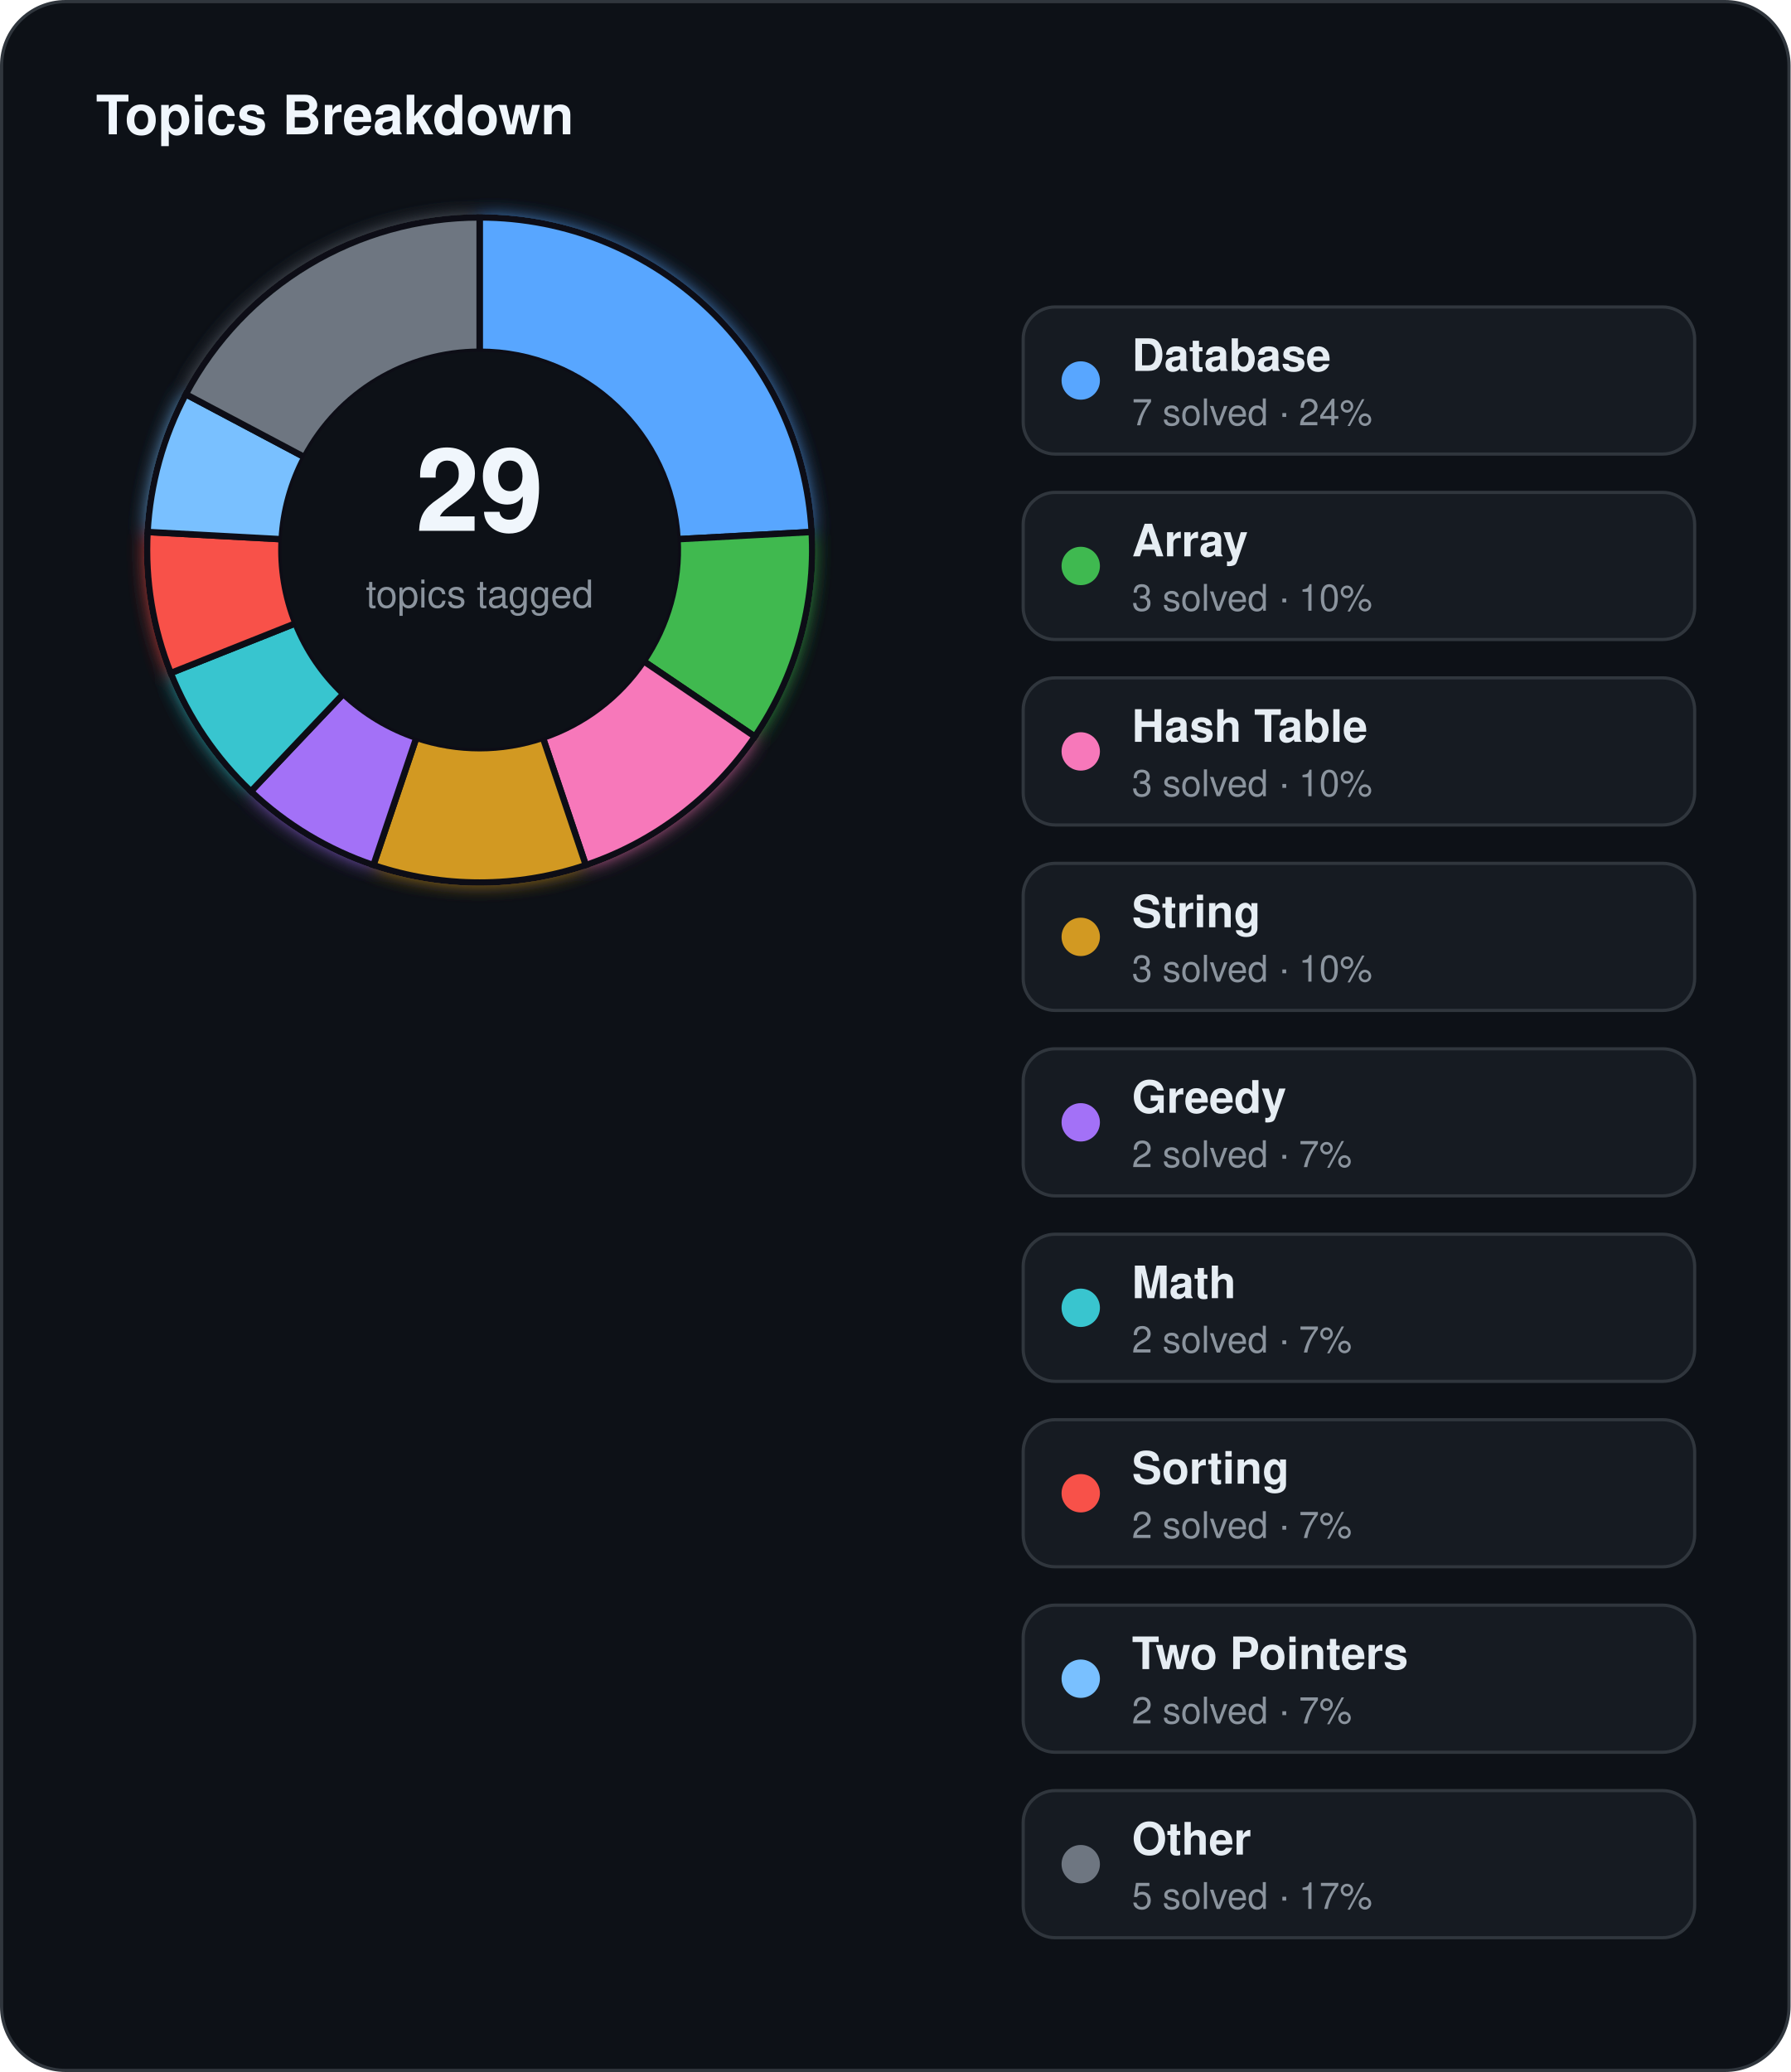
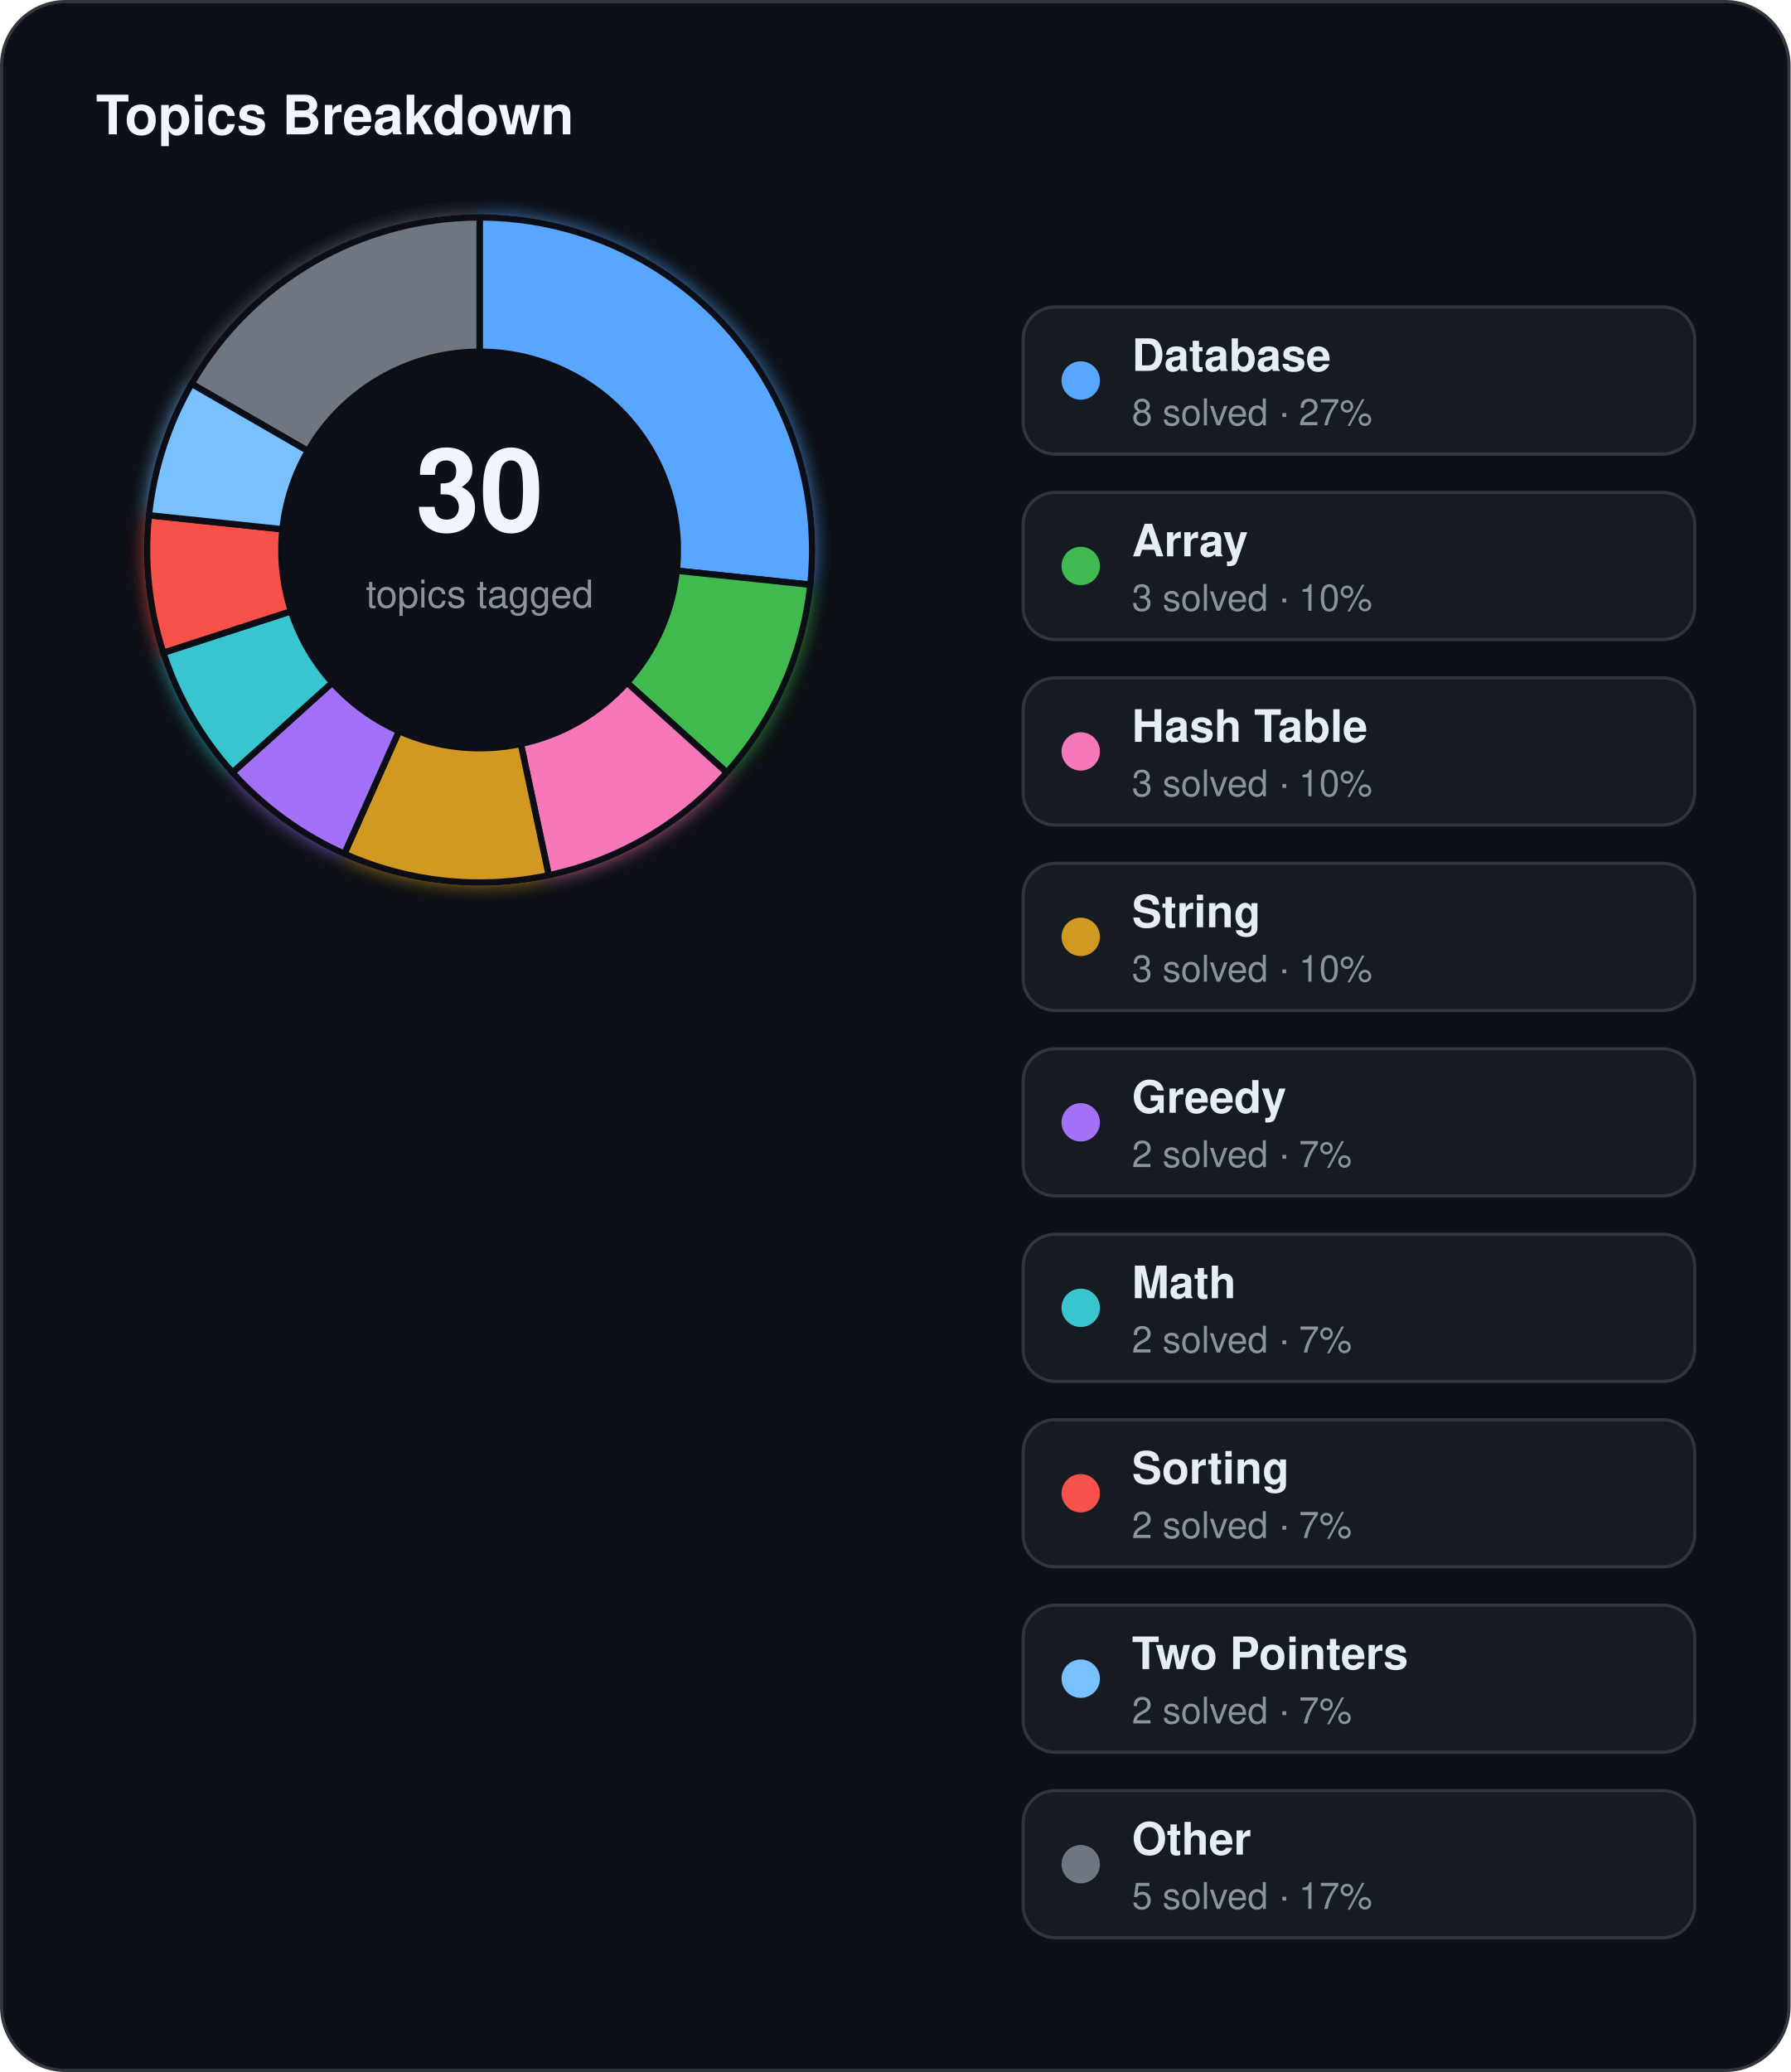
<svg xmlns="http://www.w3.org/2000/svg" width="560" height="648" viewBox="0 0 560 648">
  <defs>
    <filter id="topics-glow" x="-60%" y="-60%" width="220%" height="220%">
      <feGaussianBlur stdDeviation="3" result="blur" />
      <feMerge>
        <feMergeNode in="blur" />
        <feMergeNode in="SourceGraphic" />
      </feMerge>
    </filter>
  </defs>
  <rect x="0.5" y="0.5" width="559" height="647" rx="20" fill="#0d1117" stroke="#30363d" stroke-width="1" />
  <text x="30" y="42" fill="#f0f6fc" font-family="Segoe UI, Helvetica, Arial, sans-serif" font-size="17" font-weight="700">Topics Breakdown</text>
  <g filter="url(#topics-glow)">
-     <path d="M 150.00,68.00 A 104,104 0 0 1 253.85,166.37 L 211.91,168.64 A 62,62 0 0 0 150.00,110.00 Z" fill="#58a6ff" stroke="#0d1117" stroke-width="2" />
-     <path d="M 253.85,166.37 A 104,104 0 0 1 236.08,230.36 L 201.32,206.79 A 62,62 0 0 0 211.91,168.64 Z" fill="#3fb950" stroke="#0d1117" stroke-width="2" />
-     <path d="M 236.08,230.36 A 104,104 0 0 1 183.21,270.56 L 169.80,230.75 A 62,62 0 0 0 201.32,206.79 Z" fill="#f778ba" stroke="#0d1117" stroke-width="2" />
-     <path d="M 183.21,270.56 A 104,104 0 0 1 116.79,270.56 L 130.20,230.75 A 62,62 0 0 0 169.80,230.75 Z" fill="#d29922" stroke="#0d1117" stroke-width="2" />
-     <path d="M 116.79,270.56 A 104,104 0 0 1 78.48,247.50 L 107.36,217.01 A 62,62 0 0 0 130.20,230.75 Z" fill="#a371f7" stroke="#0d1117" stroke-width="2" />
-     <path d="M 78.48,247.50 A 104,104 0 0 1 53.39,210.49 L 92.40,194.95 A 62,62 0 0 0 107.36,217.01 Z" fill="#39c5cf" stroke="#0d1117" stroke-width="2" />
-     <path d="M 53.39,210.49 A 104,104 0 0 1 46.15,166.37 L 88.09,168.64 A 62,62 0 0 0 92.40,194.95 Z" fill="#f85149" stroke="#0d1117" stroke-width="2" />
-     <path d="M 46.15,166.37 A 104,104 0 0 1 58.11,123.29 L 95.22,142.96 A 62,62 0 0 0 88.09,168.64 Z" fill="#79c0ff" stroke="#0d1117" stroke-width="2" />
-     <path d="M 58.11,123.29 A 104,104 0 0 1 150.00,68.00 L 150.00,110.00 A 62,62 0 0 0 95.22,142.96 Z" fill="#6e7681" stroke="#0d1117" stroke-width="2" />
+     <path d="M 150.00,68.00 A 104,104 0 0 1 253.43,182.87 L 211.66,178.48 A 62,62 0 0 0 150.00,110.00 Z" fill="#58a6ff" stroke="#0d1117" stroke-width="2" />
+     <path d="M 253.43,182.87 A 104,104 0 0 1 227.29,241.59 L 196.07,213.49 A 62,62 0 0 0 211.66,178.48 Z" fill="#3fb950" stroke="#0d1117" stroke-width="2" />
+     <path d="M 227.29,241.59 A 104,104 0 0 1 171.62,273.73 L 162.89,232.65 A 62,62 0 0 0 196.07,213.49 Z" fill="#f778ba" stroke="#0d1117" stroke-width="2" />
+     <path d="M 171.62,273.73 A 104,104 0 0 1 107.70,267.01 L 124.78,228.64 A 62,62 0 0 0 162.89,232.65 Z" fill="#d29922" stroke="#0d1117" stroke-width="2" />
+     <path d="M 107.70,267.01 A 104,104 0 0 1 72.71,241.59 L 103.93,213.49 A 62,62 0 0 0 124.78,228.64 Z" fill="#a371f7" stroke="#0d1117" stroke-width="2" />
+     <path d="M 72.71,241.59 A 104,104 0 0 1 51.09,204.14 L 91.03,191.16 A 62,62 0 0 0 103.93,213.49 Z" fill="#39c5cf" stroke="#0d1117" stroke-width="2" />
+     <path d="M 51.09,204.14 A 104,104 0 0 1 46.57,161.13 L 88.34,165.52 A 62,62 0 0 0 91.03,191.16 Z" fill="#f85149" stroke="#0d1117" stroke-width="2" />
+     <path d="M 46.57,161.13 A 104,104 0 0 1 59.93,120.00 L 96.31,141.00 A 62,62 0 0 0 88.34,165.52 Z" fill="#79c0ff" stroke="#0d1117" stroke-width="2" />
+     <path d="M 59.93,120.00 A 104,104 0 0 1 150.00,68.00 L 150.00,110.00 A 62,62 0 0 0 96.31,141.00 Z" fill="#6e7681" stroke="#0d1117" stroke-width="2" />
  </g>
  <circle cx="150" cy="172" r="62" fill="#0d1117" />
-   <text x="150" y="166" text-anchor="middle" fill="#f0f6fc" font-family="Segoe UI, Helvetica, Arial, sans-serif" font-size="36" font-weight="700">29</text>
+   <text x="150" y="166" text-anchor="middle" fill="#f0f6fc" font-family="Segoe UI, Helvetica, Arial, sans-serif" font-size="36" font-weight="700">30</text>
  <text x="150" y="190" text-anchor="middle" fill="#8b949e" font-family="Segoe UI, Helvetica, Arial, sans-serif" font-size="12">topics tagged</text>
  <rect x="320" y="96" width="210" height="46" rx="10" fill="#161b22" stroke="#30363d" stroke-width="1" />
  <circle cx="338" cy="119" r="6" fill="#58a6ff" />
  <text x="354" y="116" fill="#e6edf3" font-family="Segoe UI, Helvetica, Arial, sans-serif" font-size="14" font-weight="600">Database</text>
-   <text x="354" y="133" fill="#8b949e" font-family="Segoe UI, Helvetica, Arial, sans-serif" font-size="11.5">7 solved · 24%</text>
+   <text x="354" y="133" fill="#8b949e" font-family="Segoe UI, Helvetica, Arial, sans-serif" font-size="11.5">8 solved · 27%</text>
  <rect x="320" y="154" width="210" height="46" rx="10" fill="#161b22" stroke="#30363d" stroke-width="1" />
  <circle cx="338" cy="177" r="6" fill="#3fb950" />
  <text x="354" y="174" fill="#e6edf3" font-family="Segoe UI, Helvetica, Arial, sans-serif" font-size="14" font-weight="600">Array</text>
  <text x="354" y="191" fill="#8b949e" font-family="Segoe UI, Helvetica, Arial, sans-serif" font-size="11.5">3 solved · 10%</text>
  <rect x="320" y="212" width="210" height="46" rx="10" fill="#161b22" stroke="#30363d" stroke-width="1" />
  <circle cx="338" cy="235" r="6" fill="#f778ba" />
  <text x="354" y="232" fill="#e6edf3" font-family="Segoe UI, Helvetica, Arial, sans-serif" font-size="14" font-weight="600">Hash Table</text>
  <text x="354" y="249" fill="#8b949e" font-family="Segoe UI, Helvetica, Arial, sans-serif" font-size="11.5">3 solved · 10%</text>
  <rect x="320" y="270" width="210" height="46" rx="10" fill="#161b22" stroke="#30363d" stroke-width="1" />
  <circle cx="338" cy="293" r="6" fill="#d29922" />
  <text x="354" y="290" fill="#e6edf3" font-family="Segoe UI, Helvetica, Arial, sans-serif" font-size="14" font-weight="600">String</text>
  <text x="354" y="307" fill="#8b949e" font-family="Segoe UI, Helvetica, Arial, sans-serif" font-size="11.5">3 solved · 10%</text>
  <rect x="320" y="328" width="210" height="46" rx="10" fill="#161b22" stroke="#30363d" stroke-width="1" />
  <circle cx="338" cy="351" r="6" fill="#a371f7" />
  <text x="354" y="348" fill="#e6edf3" font-family="Segoe UI, Helvetica, Arial, sans-serif" font-size="14" font-weight="600">Greedy</text>
  <text x="354" y="365" fill="#8b949e" font-family="Segoe UI, Helvetica, Arial, sans-serif" font-size="11.5">2 solved · 7%</text>
  <rect x="320" y="386" width="210" height="46" rx="10" fill="#161b22" stroke="#30363d" stroke-width="1" />
  <circle cx="338" cy="409" r="6" fill="#39c5cf" />
  <text x="354" y="406" fill="#e6edf3" font-family="Segoe UI, Helvetica, Arial, sans-serif" font-size="14" font-weight="600">Math</text>
  <text x="354" y="423" fill="#8b949e" font-family="Segoe UI, Helvetica, Arial, sans-serif" font-size="11.5">2 solved · 7%</text>
  <rect x="320" y="444" width="210" height="46" rx="10" fill="#161b22" stroke="#30363d" stroke-width="1" />
  <circle cx="338" cy="467" r="6" fill="#f85149" />
  <text x="354" y="464" fill="#e6edf3" font-family="Segoe UI, Helvetica, Arial, sans-serif" font-size="14" font-weight="600">Sorting</text>
  <text x="354" y="481" fill="#8b949e" font-family="Segoe UI, Helvetica, Arial, sans-serif" font-size="11.5">2 solved · 7%</text>
  <rect x="320" y="502" width="210" height="46" rx="10" fill="#161b22" stroke="#30363d" stroke-width="1" />
  <circle cx="338" cy="525" r="6" fill="#79c0ff" />
  <text x="354" y="522" fill="#e6edf3" font-family="Segoe UI, Helvetica, Arial, sans-serif" font-size="14" font-weight="600">Two Pointers</text>
  <text x="354" y="539" fill="#8b949e" font-family="Segoe UI, Helvetica, Arial, sans-serif" font-size="11.5">2 solved · 7%</text>
  <rect x="320" y="560" width="210" height="46" rx="10" fill="#161b22" stroke="#30363d" stroke-width="1" />
  <circle cx="338" cy="583" r="6" fill="#6e7681" />
  <text x="354" y="580" fill="#e6edf3" font-family="Segoe UI, Helvetica, Arial, sans-serif" font-size="14" font-weight="600">Other</text>
  <text x="354" y="597" fill="#8b949e" font-family="Segoe UI, Helvetica, Arial, sans-serif" font-size="11.5">5 solved · 17%</text>
</svg>
